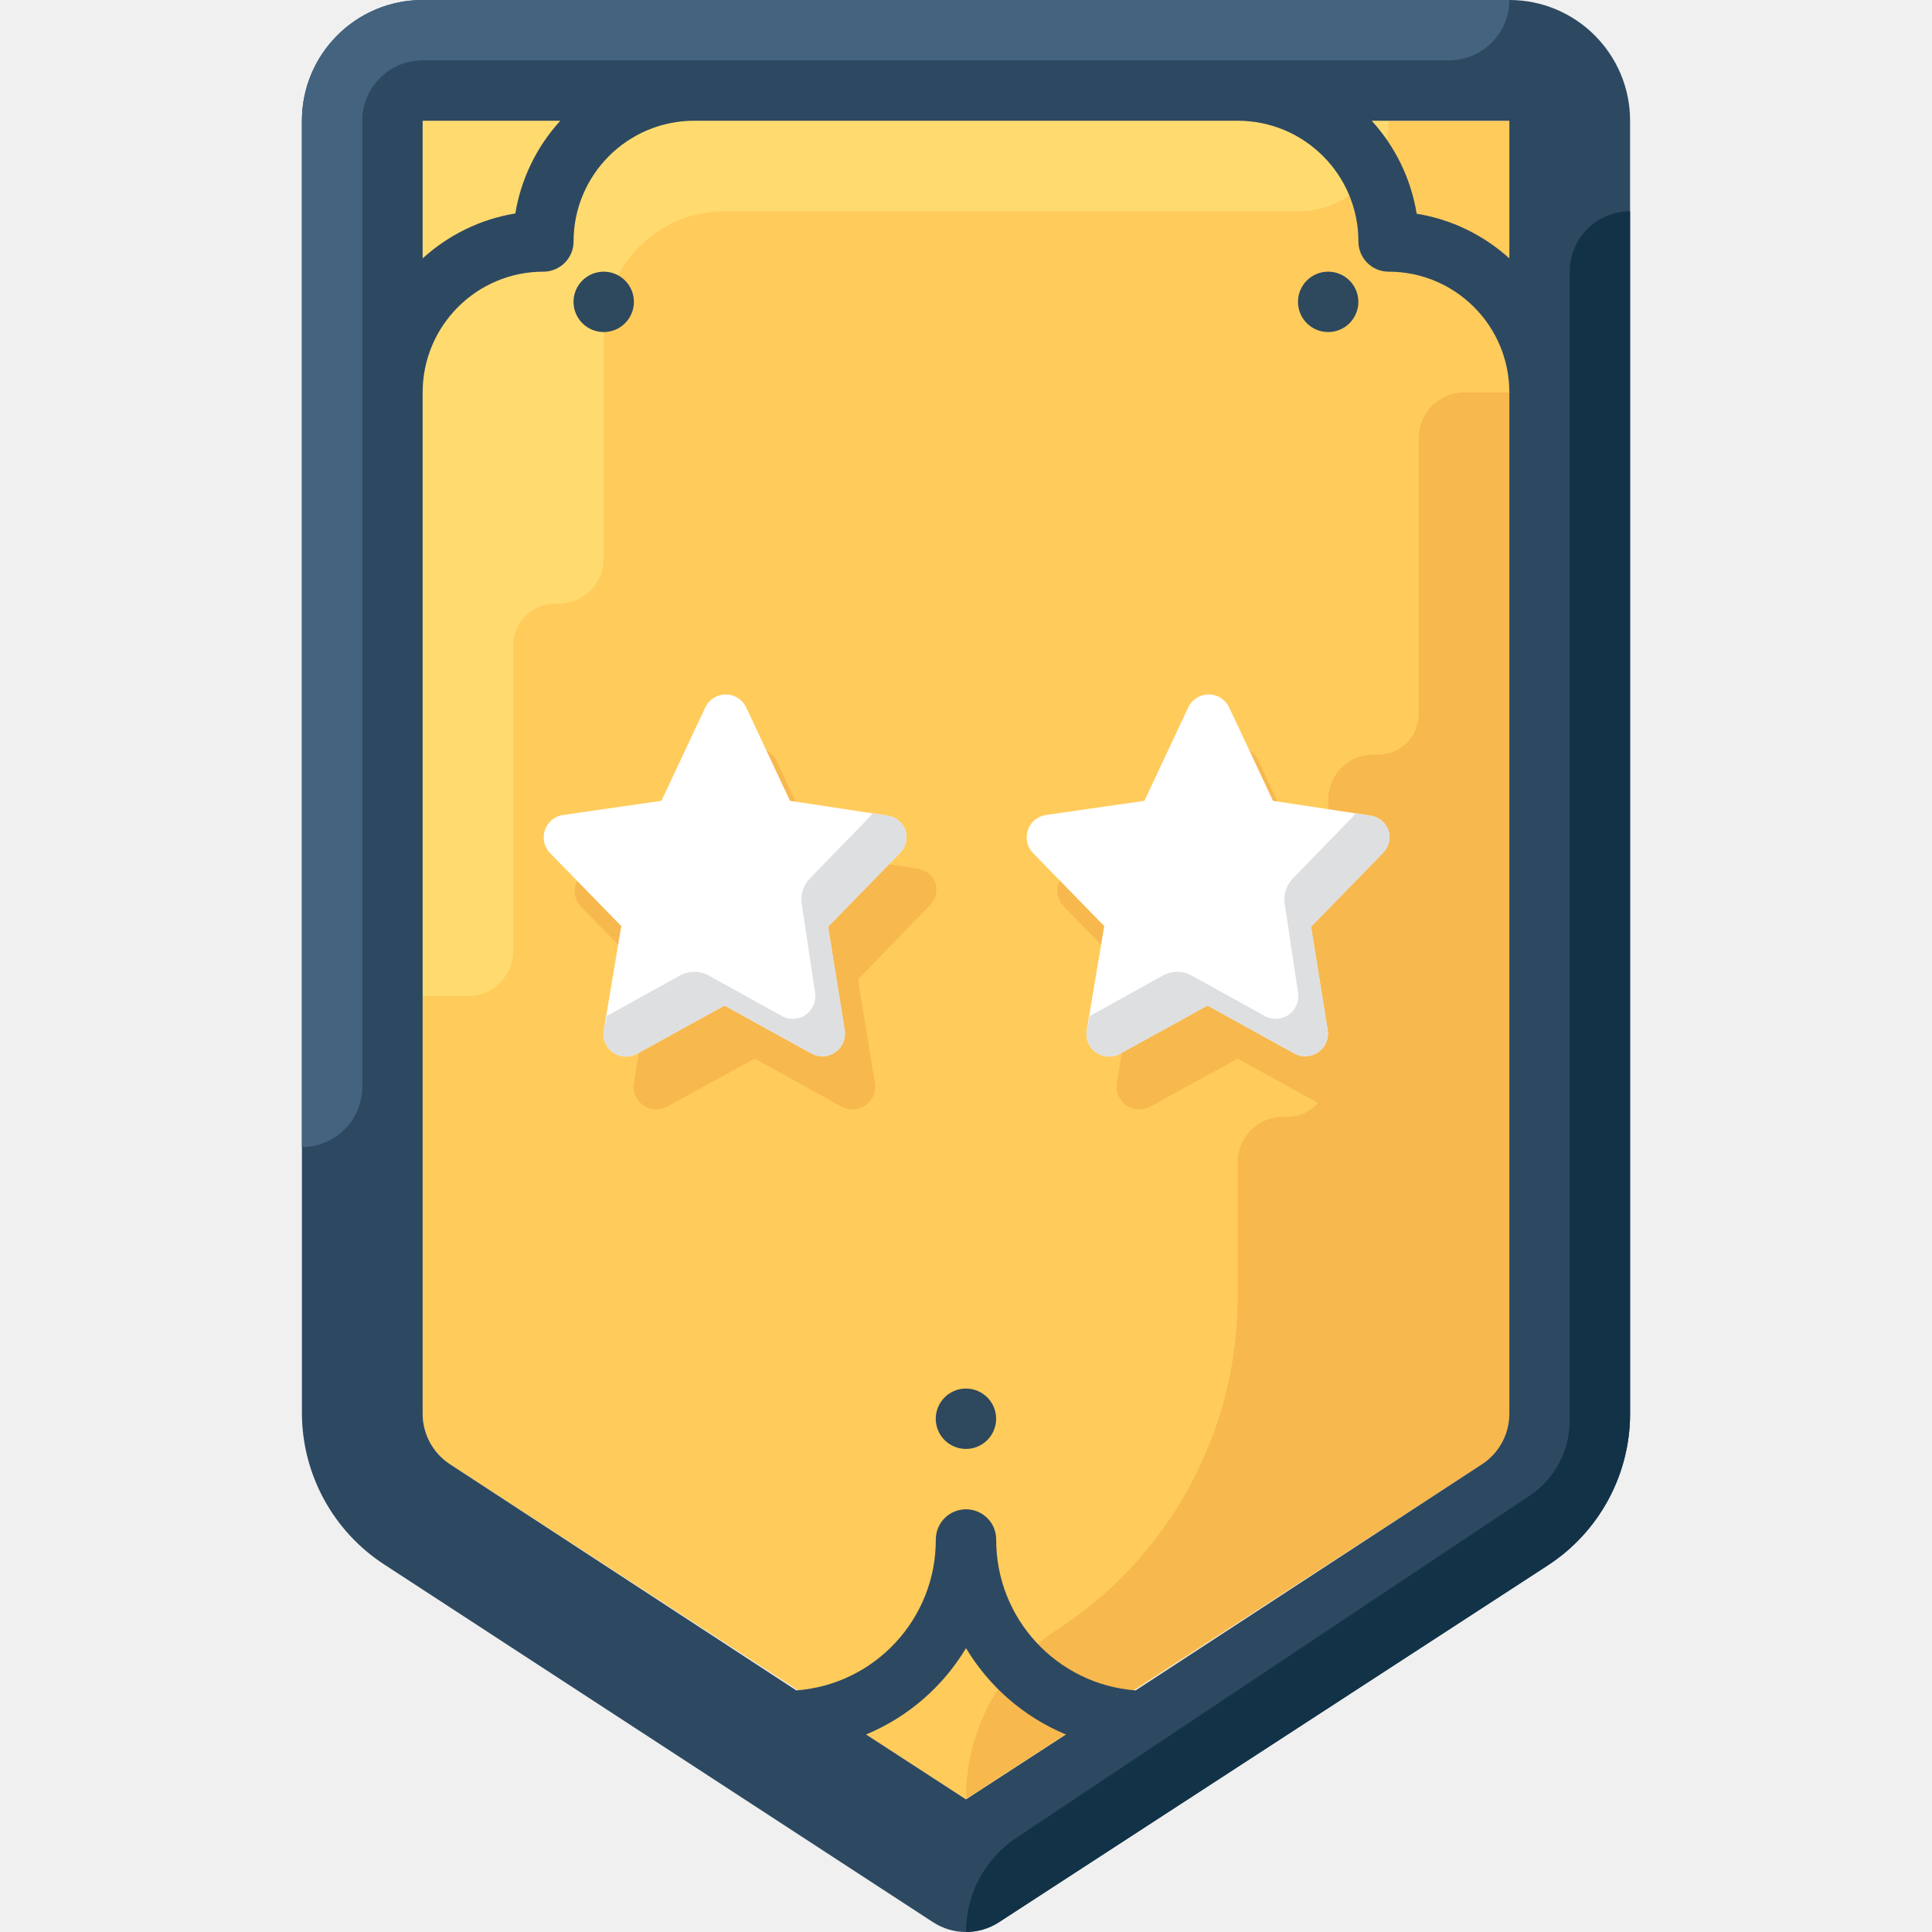
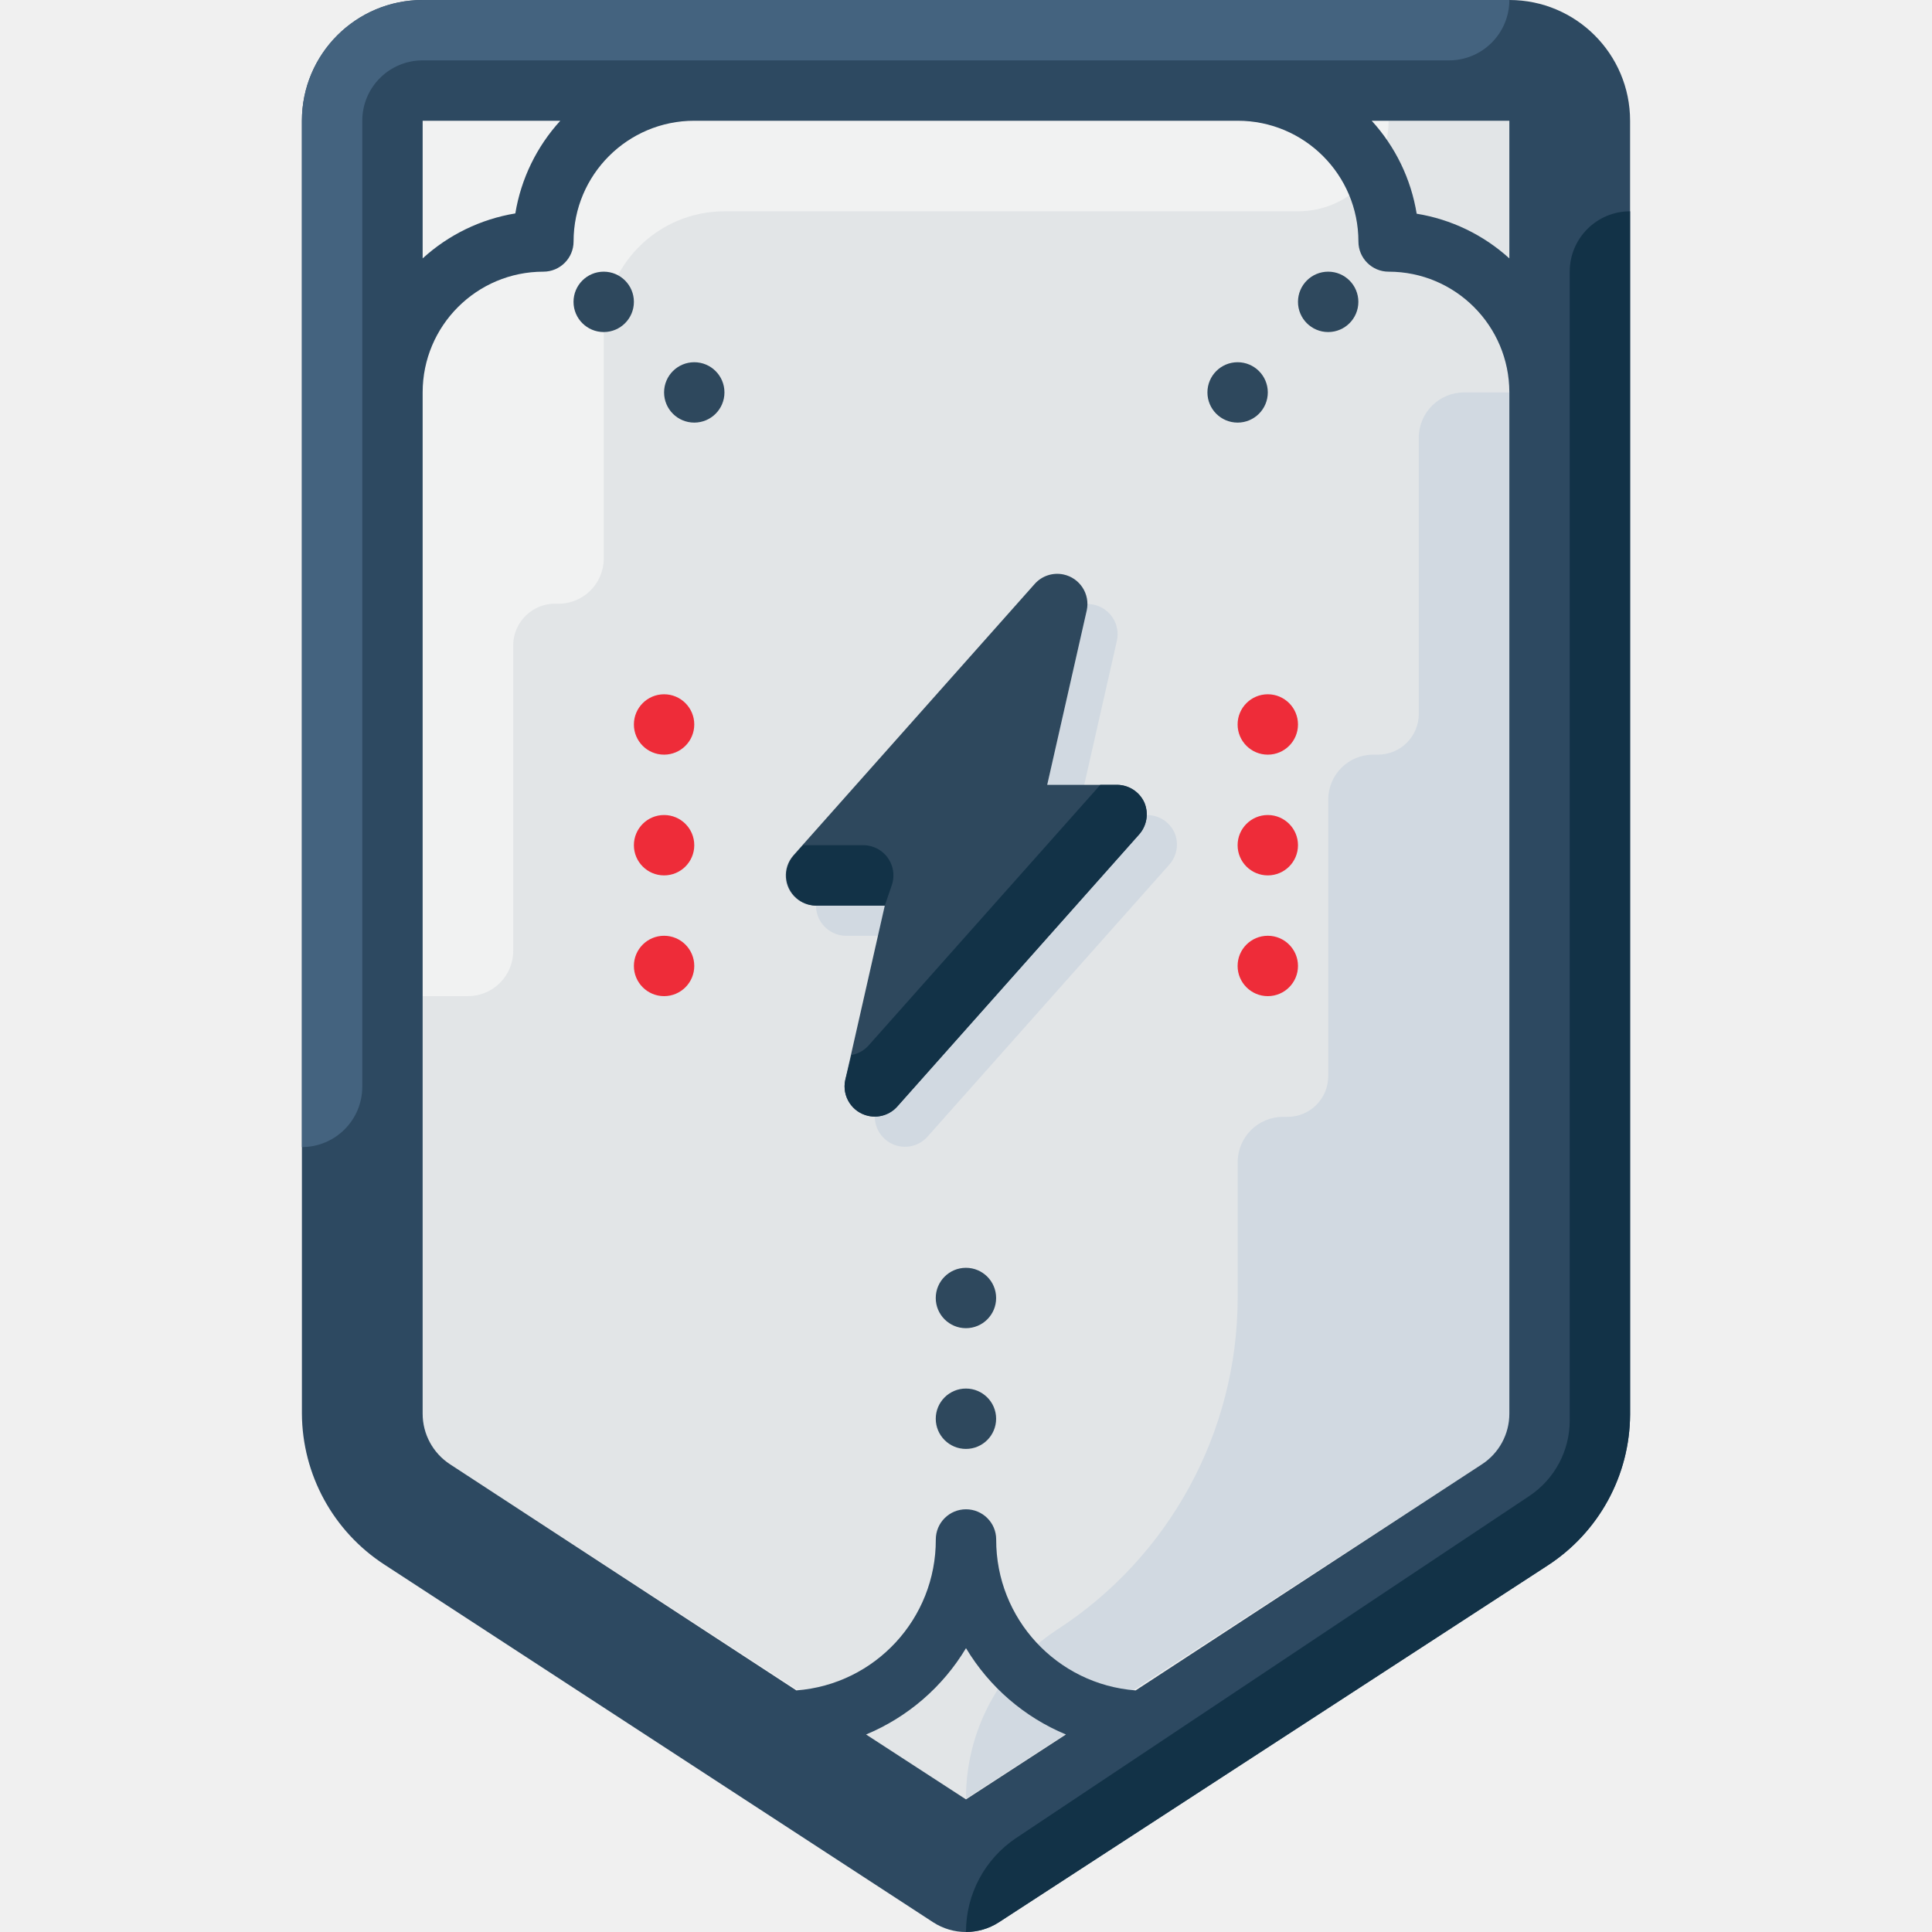
<svg xmlns="http://www.w3.org/2000/svg" version="1.1" id="Layer_1" x="0px" y="0px" viewBox="0 0 512.002 512.002" style="enable-background:new 0 0 512.002 512.002;" xml:space="preserve">
-   <path style="fill:#FFCB5B;" d="M119.287,388.062c-4.552-2.96-7.288-8.016-7.28-13.439V31.999h287.987v342.624  c0.008,5.424-2.728,10.48-7.28,13.439l-136.714,88.796L119.287,388.062z" />
-   <circle style="fill:#2E485D;" cx="255.985" cy="375.982" r="8" />
-   <path style="fill:#FFDB6F;" d="M112.008,31.999v231.989h11.999c6.624,0,11.999-5.376,11.999-11.999l0,0v-81.196  c0.16-6.136,5.272-10.983,11.415-10.815c0.144,0,0.288,0.008,0.424,0.016l0,0c6.624,0.088,12.071-5.216,12.159-11.839  c0-0.056,0-0.104,0-0.16V87.996c0-17.671,14.327-31.999,31.998-31.999h151.993c13.255,0,23.999-10.743,23.999-23.999H112.008z" />
+   <path style="fill:#E2E5E7;" d="M119.287,388.062c-4.552-2.96-7.288-8.016-7.28-13.439V31.999h287.987v342.624  c0.008,5.424-2.728,10.48-7.28,13.439l-136.714,88.796L119.287,388.062z" />
+   <path style="fill:#D1D9E1;" d="M387.995,103.995c-6.624,0-11.999,5.376-11.999,11.999v73.197c0,5.968-4.832,10.799-10.799,10.799  c-0.024,0-0.056,0-0.08,0h-1.12c-6.584-0.048-11.951,5.256-11.999,11.839c0,0.024,0,0.056,0,0.08v73.277  c0,5.968-4.832,10.799-10.799,10.799c-0.024,0-0.056,0-0.08,0h-1.04c-6.624-0.048-12.031,5.296-12.079,11.919  c0,0.024,0,0.056,0,0.08v35.998c-0.056,35.566-18.119,68.693-47.998,87.996l0,0c-15.015,9.88-24.039,26.663-23.999,44.638  l136.714-88.556c4.168-2.68,6.856-7.144,7.28-12.079l0,0V103.995H387.995z" />
+   <path style="fill:#F1F2F2;" d="M112.008,31.999v231.989h11.999c6.624,0,11.999-5.376,11.999-11.999l0,0v-81.196  c0.16-6.136,5.272-10.983,11.415-10.815c0.144,0,0.288,0.008,0.424,0.016l0,0c6.624,0.088,12.071-5.216,12.159-11.839  c0-0.056,0-0.104,0-0.16V87.996c0-17.671,14.327-31.999,31.998-31.999h151.993c13.255,0,23.999-10.743,23.999-23.999H112.008z" />
+   <path style="fill:#D1D9E1;" d="M311.278,220.71c-1.288-2.864-4.136-4.712-7.28-4.72H285.52l10.48-46.238  c0.928-4.32-1.824-8.576-6.144-9.504c-2.8-0.6-5.704,0.336-7.616,2.464l-63.997,71.997c-2.92,3.32-2.592,8.376,0.72,11.287  c1.4,1.232,3.176,1.936,5.04,1.992h18.479l-10.479,46.238c-0.928,4.32,1.824,8.576,6.144,9.504c2.8,0.6,5.704-0.336,7.616-2.464  l63.997-71.997C311.902,226.965,312.494,223.614,311.278,220.71z" />
  <g>
+     <circle style="fill:#EE2C39;" cx="335.981" cy="255.988" r="8" />
+     <circle style="fill:#EE2C39;" cx="335.981" cy="223.99" r="8" />
+     <circle style="fill:#EE2C39;" cx="175.989" cy="255.988" r="8" />
+     <circle style="fill:#EE2C39;" cx="175.989" cy="223.99" r="8" />
+     <circle style="fill:#EE2C39;" cx="335.981" cy="191.991" r="8" />
+     <circle style="fill:#EE2C39;" cx="175.989" cy="191.991" r="8" />
+   </g>
+   <path style="fill:#2D4961;" d="M399.994,0H112.008C94.337,0,80.009,14.327,80.009,31.999v342.624  c0.08,16.159,8.288,31.191,21.839,39.998l145.433,94.796c5.304,3.448,12.135,3.448,17.439,0l145.433-94.556  c13.551-8.808,21.759-23.839,21.839-39.998V31.999C431.993,14.327,417.665,0,399.994,0z M399.994,68.477  c-6.872-6.24-15.399-10.352-24.559-11.839c-1.496-9.2-5.64-17.759-11.919-24.639h36.478V68.477z M148.486,31.999  c-6.264,6.864-10.408,15.391-11.919,24.559c-9.168,1.512-17.695,5.656-24.559,11.919V31.999H148.486z M256.001,476.858  l-26.479-17.199c11.047-4.6,20.327-12.623,26.479-22.879c6.152,10.256,15.431,18.279,26.479,22.879L256.001,476.858z   M399.994,374.622c0.008,5.424-2.728,10.48-7.28,13.439l-91.756,59.917c-20.895-1.592-37.022-19.039-36.958-39.998  c0-4.416-3.584-8-8-8s-8,3.584-8,8c0.064,20.959-16.063,38.406-36.958,39.998l-91.756-59.917c-4.552-2.96-7.288-8.016-7.28-13.439  V103.995c0-17.671,14.327-31.998,31.998-31.998c4.416,0,8-3.584,8-8c0-17.671,14.327-31.999,31.999-31.999h143.993  c17.671,0,31.999,14.327,31.999,31.999c0,4.416,3.584,8,8,8c17.671,0,31.999,14.327,31.999,31.998L399.994,374.622L399.994,374.622z  " />
+   <path style="fill:#123247;" d="M410.154,414.861c13.551-8.808,21.759-23.839,21.839-39.998V55.997l0,0  c-8.84,0-15.999,7.16-15.999,15.999v304.466c0,8.04-4.024,15.551-10.719,19.999L269.28,487.097  c-8.304,5.56-13.287,14.887-13.279,24.879l0,0c3.096,0.008,6.12-0.88,8.72-2.56L410.154,414.861z" />
+   <g>
+     <circle style="fill:#2E485D;" cx="255.985" cy="375.982" r="8" />
    <circle style="fill:#2E485D;" cx="159.99" cy="79.996" r="8" />
    <circle style="fill:#2E485D;" cx="351.981" cy="79.996" r="8" />
  </g>
-   <path style="fill:#F7B84E;" d="M387.995,103.995c-6.624,0-11.999,5.376-11.999,11.999v73.197c0,5.968-4.832,10.799-10.799,10.799  c-0.024,0-0.056,0-0.08,0h-1.12c-6.584-0.048-11.951,5.256-11.999,11.839c0,0.024,0,0.056,0,0.08v15.359l-6.96-1.04l-11.599-24.719  c-1.4-3.008-4.968-4.304-7.968-2.912c-1.28,0.6-2.312,1.624-2.912,2.912l-11.599,24.719l-25.839,3.92  c-3.256,0.6-5.416,3.728-4.816,6.984c0.192,1.056,0.672,2.04,1.376,2.856l18.879,19.359l-4.56,27.679  c-0.536,3.272,1.672,6.36,4.944,6.896c1.32,0.216,2.68-0.016,3.856-0.656l23.199-12.719l21.279,11.759  c-2.016,2.312-4.928,3.656-8,3.68h-1.2c-6.624-0.048-12.031,5.296-12.079,11.919c0,0.024,0,0.056,0,0.08v35.998  c-0.056,35.566-18.119,68.693-47.998,87.996c-15.015,9.88-24.039,26.663-23.999,44.638l136.714-88.556  c4.168-2.68,6.856-7.144,7.28-12.079l0,0V103.995H387.995z" />
-   <path style="fill:#FFFFFF;" d="M367.996,220.15c-0.728-2.128-2.576-3.672-4.8-4l-25.839-3.92l-11.599-24.719  c-1.4-3.008-4.968-4.304-7.968-2.912c-1.28,0.6-2.312,1.624-2.912,2.912l-11.599,24.719l-26.159,3.76  c-3.272,0.536-5.488,3.616-4.96,6.888c0.192,1.2,0.752,2.312,1.6,3.192l18.879,19.359L288,273.027  c-0.536,3.272,1.672,6.36,4.944,6.896c1.32,0.216,2.68-0.016,3.856-0.656l23.199-12.799l23.039,12.719  c2.904,1.592,6.552,0.52,8.144-2.384c0.64-1.176,0.872-2.536,0.656-3.856l-4.4-27.359l18.879-19.359  C367.98,224.685,368.628,222.334,367.996,220.15z" />
-   <path style="fill:#DDDFE1;" d="M367.996,220.15c-0.728-2.128-2.576-3.672-4.8-4l-4-0.64l-0.56,0.8l-15.999,16.479  c-1.768,1.824-2.576,4.376-2.16,6.88l3.52,23.359c0.536,3.272-1.672,6.36-4.944,6.896c-1.32,0.216-2.68-0.016-3.856-0.656  l-19.199-10.64c-2.472-1.432-5.528-1.432-8,0l-19.199,10.64l0,0l-0.8,3.76c-0.536,3.272,1.672,6.36,4.944,6.896  c1.32,0.216,2.68-0.016,3.856-0.656l23.199-12.799l23.039,12.719c2.904,1.592,6.552,0.52,8.144-2.384  c0.64-1.176,0.872-2.536,0.656-3.856l-4.4-27.359l18.879-19.359C367.98,224.685,368.628,222.334,367.996,220.15z" />
-   <path style="fill:#F7B84E;" d="M248.001,234.229c-0.728-2.128-2.576-3.672-4.8-4l-25.839-3.92l-11.599-24.719  c-1.4-3.008-4.968-4.304-7.968-2.912c-1.28,0.6-2.312,1.624-2.912,2.912l-11.599,24.719l-25.839,3.92  c-3.28,0.48-5.552,3.52-5.072,6.8c0.16,1.088,0.616,2.112,1.312,2.96l18.879,19.359l-4.56,27.679  c-0.536,3.272,1.672,6.36,4.944,6.896c1.32,0.216,2.68-0.016,3.856-0.656l23.199-12.719l23.039,12.719  c2.904,1.592,6.552,0.52,8.144-2.384c0.64-1.176,0.872-2.536,0.656-3.856l-4.48-27.439l18.959-19.599  C247.865,238.509,248.505,236.309,248.001,234.229z" />
-   <path style="fill:#FFFFFF;" d="M240.002,220.15c-0.728-2.128-2.576-3.672-4.8-4l-25.839-3.92l-11.599-24.719  c-1.4-3.008-4.968-4.304-7.968-2.912c-1.28,0.6-2.312,1.624-2.912,2.912l-11.599,24.719l-26.159,3.76  c-3.272,0.536-5.488,3.616-4.96,6.888c0.192,1.2,0.752,2.312,1.6,3.192l18.879,19.359l-4.64,27.599  c-0.536,3.272,1.672,6.36,4.944,6.896c1.32,0.216,2.68-0.016,3.856-0.656l23.199-12.799l23.039,12.719  c2.904,1.592,6.552,0.52,8.144-2.384c0.64-1.176,0.872-2.536,0.656-3.856l-4.4-27.359l18.879-19.359  C239.986,224.685,240.634,222.334,240.002,220.15z" />
-   <path style="fill:#DDDFE1;" d="M240.002,220.15c-0.728-2.128-2.576-3.672-4.8-4l-4-0.64l-0.56,0.8l-15.999,16.479  c-1.768,1.824-2.576,4.376-2.16,6.88l3.52,23.359c0.536,3.272-1.672,6.36-4.944,6.896c-1.32,0.216-2.68-0.016-3.856-0.656  l-19.199-10.64c-2.472-1.432-5.528-1.432-8,0l-19.199,10.64l0,0l-0.8,3.76c-0.536,3.272,1.672,6.36,4.944,6.896  c1.32,0.216,2.68-0.016,3.856-0.656l23.199-12.799l23.039,12.719c2.904,1.592,6.552,0.52,8.144-2.384  c0.64-1.176,0.872-2.536,0.656-3.856l-4.4-27.359l18.879-19.359C239.986,224.685,240.634,222.334,240.002,220.15z" />
-   <path style="fill:#2D4961;" d="M399.994,0H112.008C94.337,0,80.009,14.327,80.009,31.999v342.624  c0.08,16.159,8.288,31.191,21.839,39.998l145.433,94.796c5.304,3.448,12.135,3.448,17.439,0l145.433-94.556  c13.551-8.808,21.759-23.839,21.839-39.998V31.999C431.993,14.327,417.665,0,399.994,0z M399.994,68.477  c-6.872-6.24-15.399-10.352-24.559-11.839c-1.496-9.2-5.64-17.759-11.919-24.639h36.478V68.477z M148.486,31.999  c-6.264,6.864-10.408,15.391-11.919,24.559c-9.168,1.512-17.695,5.656-24.559,11.919V31.999H148.486z M256.001,476.858  l-26.479-17.199c11.047-4.6,20.327-12.623,26.479-22.879c6.152,10.256,15.431,18.279,26.479,22.879L256.001,476.858z   M399.994,374.622c0.008,5.424-2.728,10.48-7.28,13.439l-91.756,59.917c-20.895-1.592-37.022-19.039-36.958-39.998  c0-4.416-3.584-8-8-8s-8,3.584-8,8c0.064,20.959-16.063,38.406-36.958,39.998l-91.756-59.917c-4.552-2.96-7.288-8.016-7.28-13.439  V103.995c0-17.671,14.327-31.998,31.998-31.998c4.416,0,8-3.584,8-8c0-17.671,14.327-31.999,31.999-31.999h143.993  c17.671,0,31.999,14.327,31.999,31.999c0,4.416,3.584,8,8,8c17.671,0,31.999,14.327,31.999,31.998L399.994,374.622L399.994,374.622z  " />
  <path style="fill:#44637F;" d="M80.009,31.999v271.987l0,0c8.84,0,15.999-7.16,15.999-15.999V31.999  c0-8.84,7.16-15.999,15.999-15.999h271.987c8.84,0,15.999-7.16,15.999-15.999H112.008C94.329,0,80.009,14.327,80.009,31.999z" />
-   <path style="fill:#123247;" d="M410.154,414.861c13.551-8.808,21.759-23.839,21.839-39.998V55.997l0,0  c-8.84,0-15.999,7.16-15.999,15.999v304.466c0,8.04-4.024,15.551-10.719,19.999L269.28,487.097  c-8.304,5.56-13.287,14.887-13.279,24.879l0,0c3.096,0.008,6.12-0.88,8.72-2.56L410.154,414.861z" />
+   <g>
+     <circle style="fill:#2E485D;" cx="327.982" cy="103.995" r="8" />
+     <circle style="fill:#2E485D;" cx="183.988" cy="103.995" r="8" />
+     <circle style="fill:#2E485D;" cx="255.985" cy="343.984" r="8" />
+     <path style="fill:#2E485D;" d="M303.279,212.71c-1.288-2.864-4.136-4.712-7.28-4.72H277.52L288,161.752   c0.928-4.32-1.824-8.576-6.144-9.504c-2.8-0.6-5.704,0.336-7.616,2.464l-63.997,71.997c-2.92,3.32-2.592,8.376,0.72,11.287   c1.4,1.232,3.176,1.936,5.04,1.992h18.479l-10.48,46.238c-0.928,4.32,1.824,8.576,6.144,9.504c2.8,0.6,5.704-0.336,7.616-2.464   l63.997-71.997C303.903,218.966,304.495,215.614,303.279,212.71z" />
+   </g>
+   <g>
+     <path style="fill:#123247;" d="M303.279,212.71c-1.288-2.864-4.136-4.712-7.28-4.72h-4.4l-61.597,69.277   c-1.16,1.208-2.672,2.016-4.32,2.32l-1.68,6.64c-0.928,4.32,1.824,8.576,6.144,9.504c2.8,0.6,5.704-0.336,7.616-2.464   l63.997-71.997C303.903,218.966,304.495,215.614,303.279,212.71z" />
+     <path style="fill:#123247;" d="M234.482,239.989l1.84-5.36c1.456-4.168-0.744-8.736-4.912-10.192   c-0.84-0.296-1.72-0.448-2.608-0.448h-15.999l-2.4,2.72c-2.92,3.312-2.6,8.368,0.712,11.287c1.36,1.2,3.08,1.896,4.888,1.992   H234.482z" />
+   </g>
  <g>
</g>
  <g>
</g>
  <g>
</g>
  <g>
</g>
  <g>
</g>
  <g>
</g>
  <g>
</g>
  <g>
</g>
  <g>
</g>
  <g>
</g>
  <g>
</g>
  <g>
</g>
  <g>
</g>
  <g>
</g>
  <g>
</g>
</svg>
